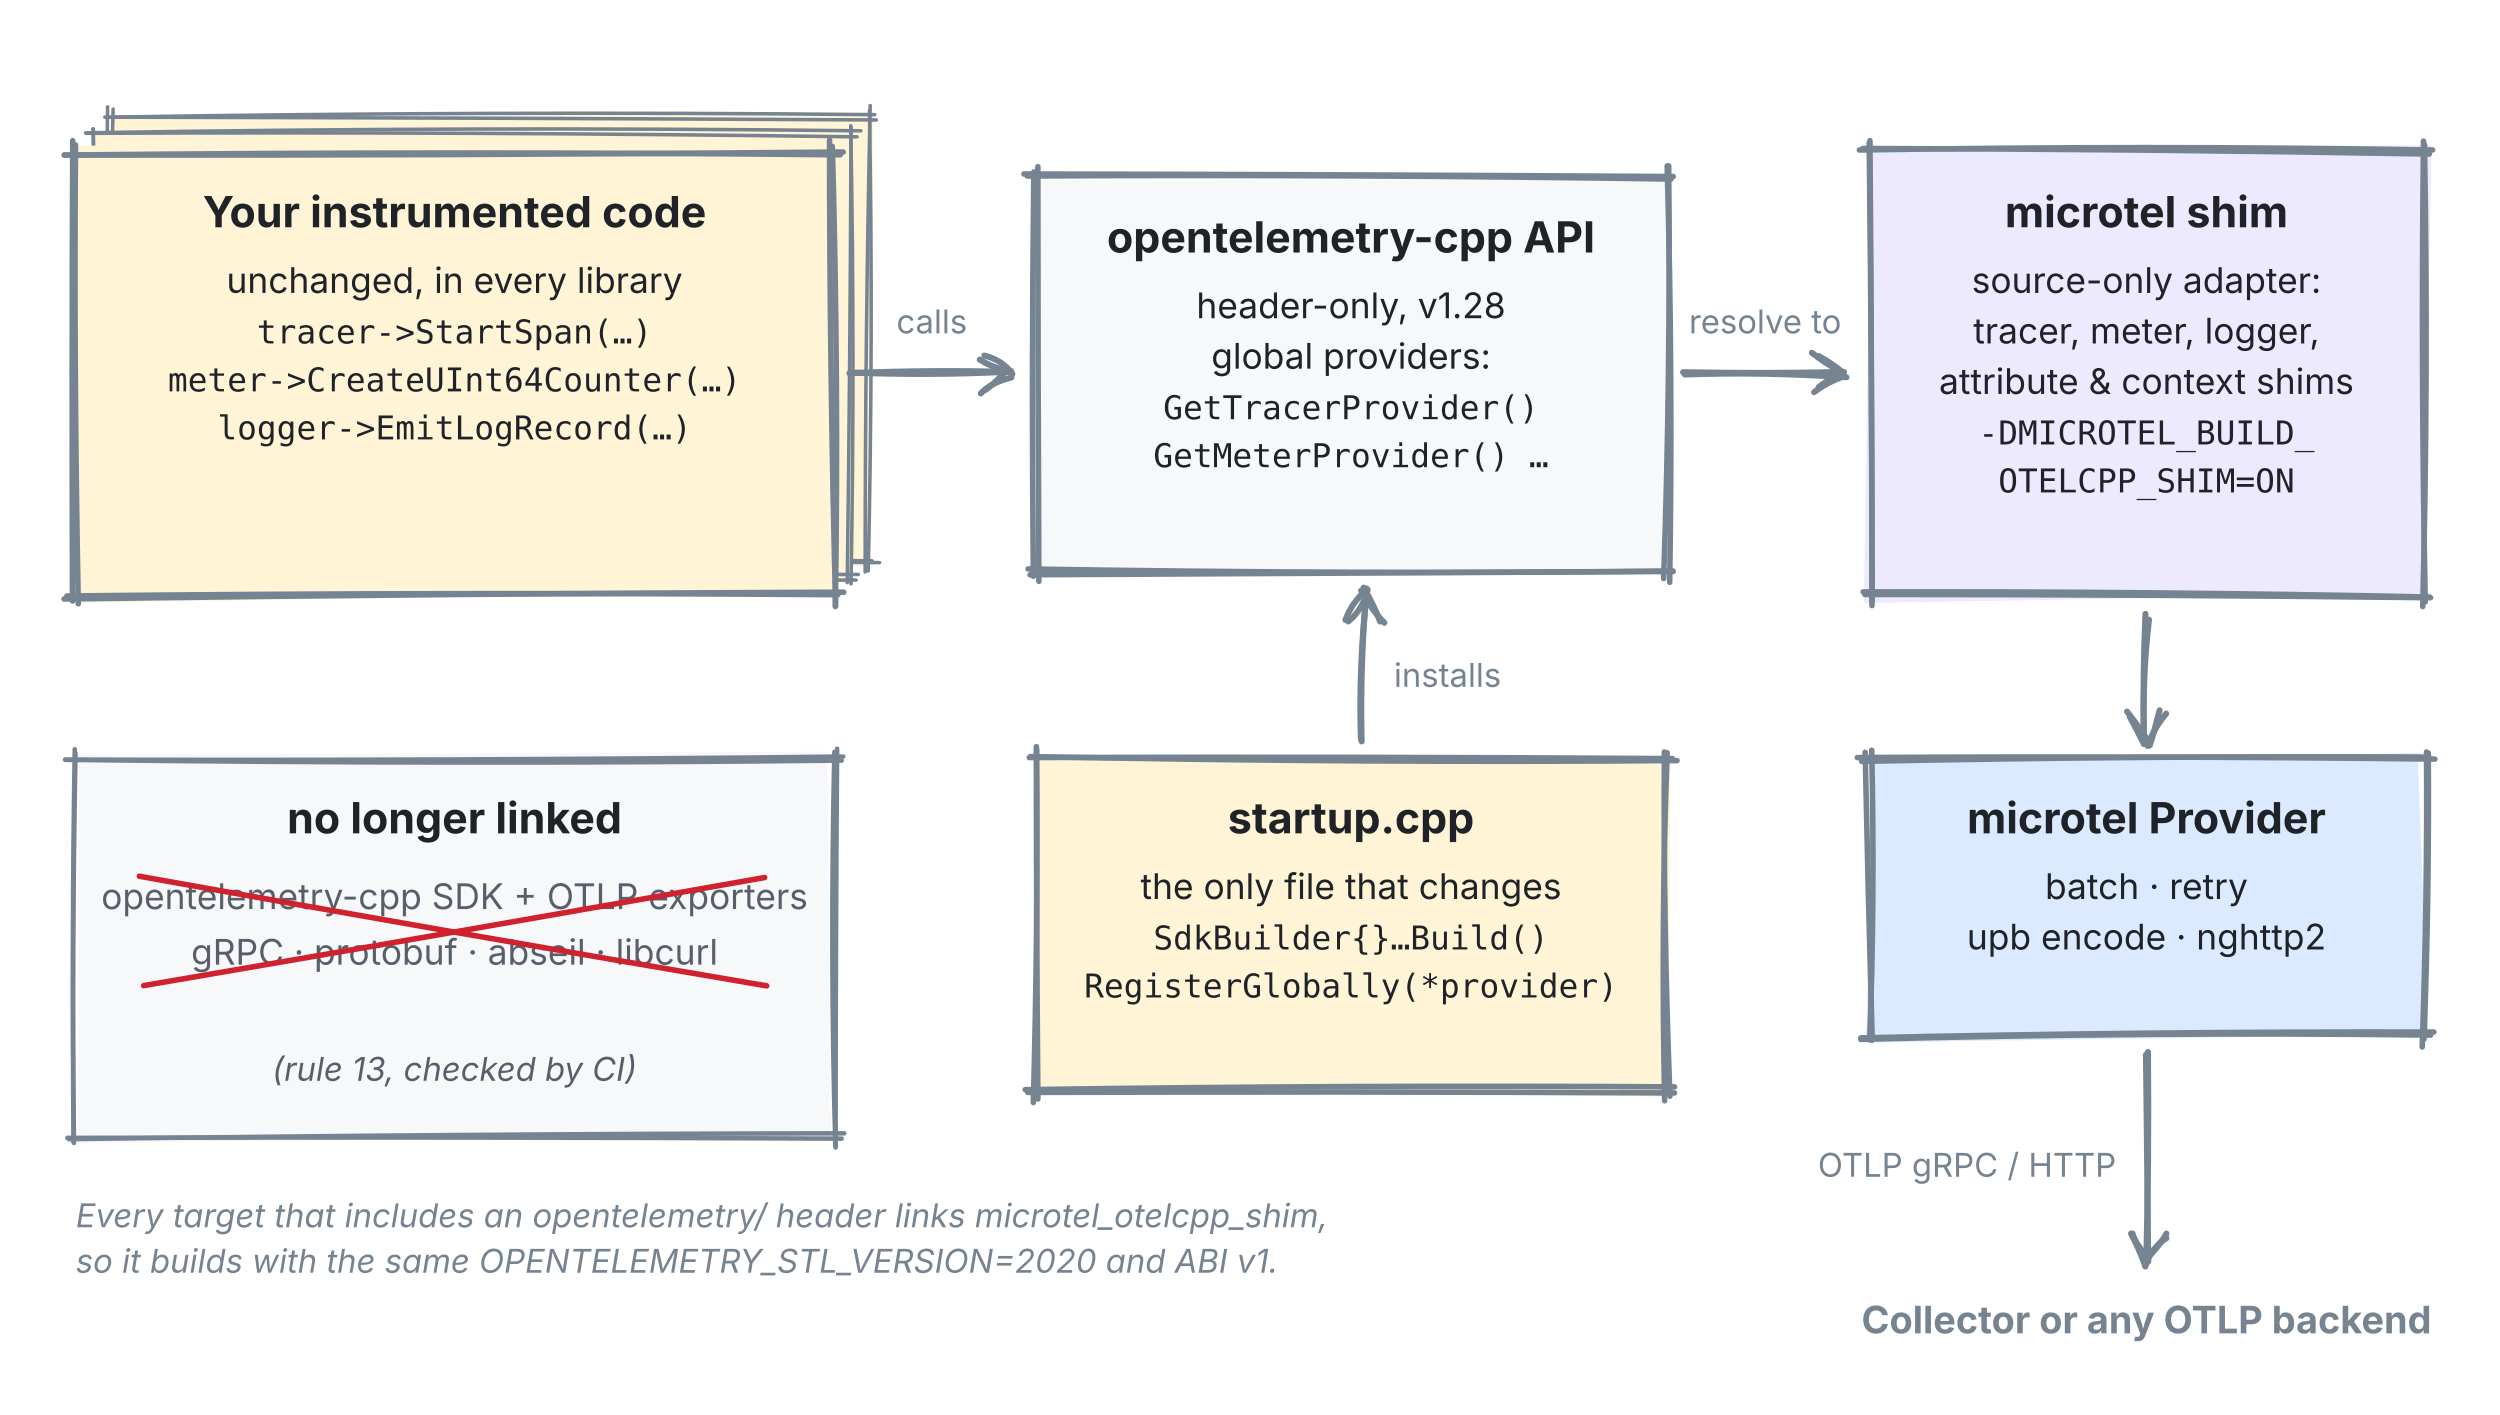
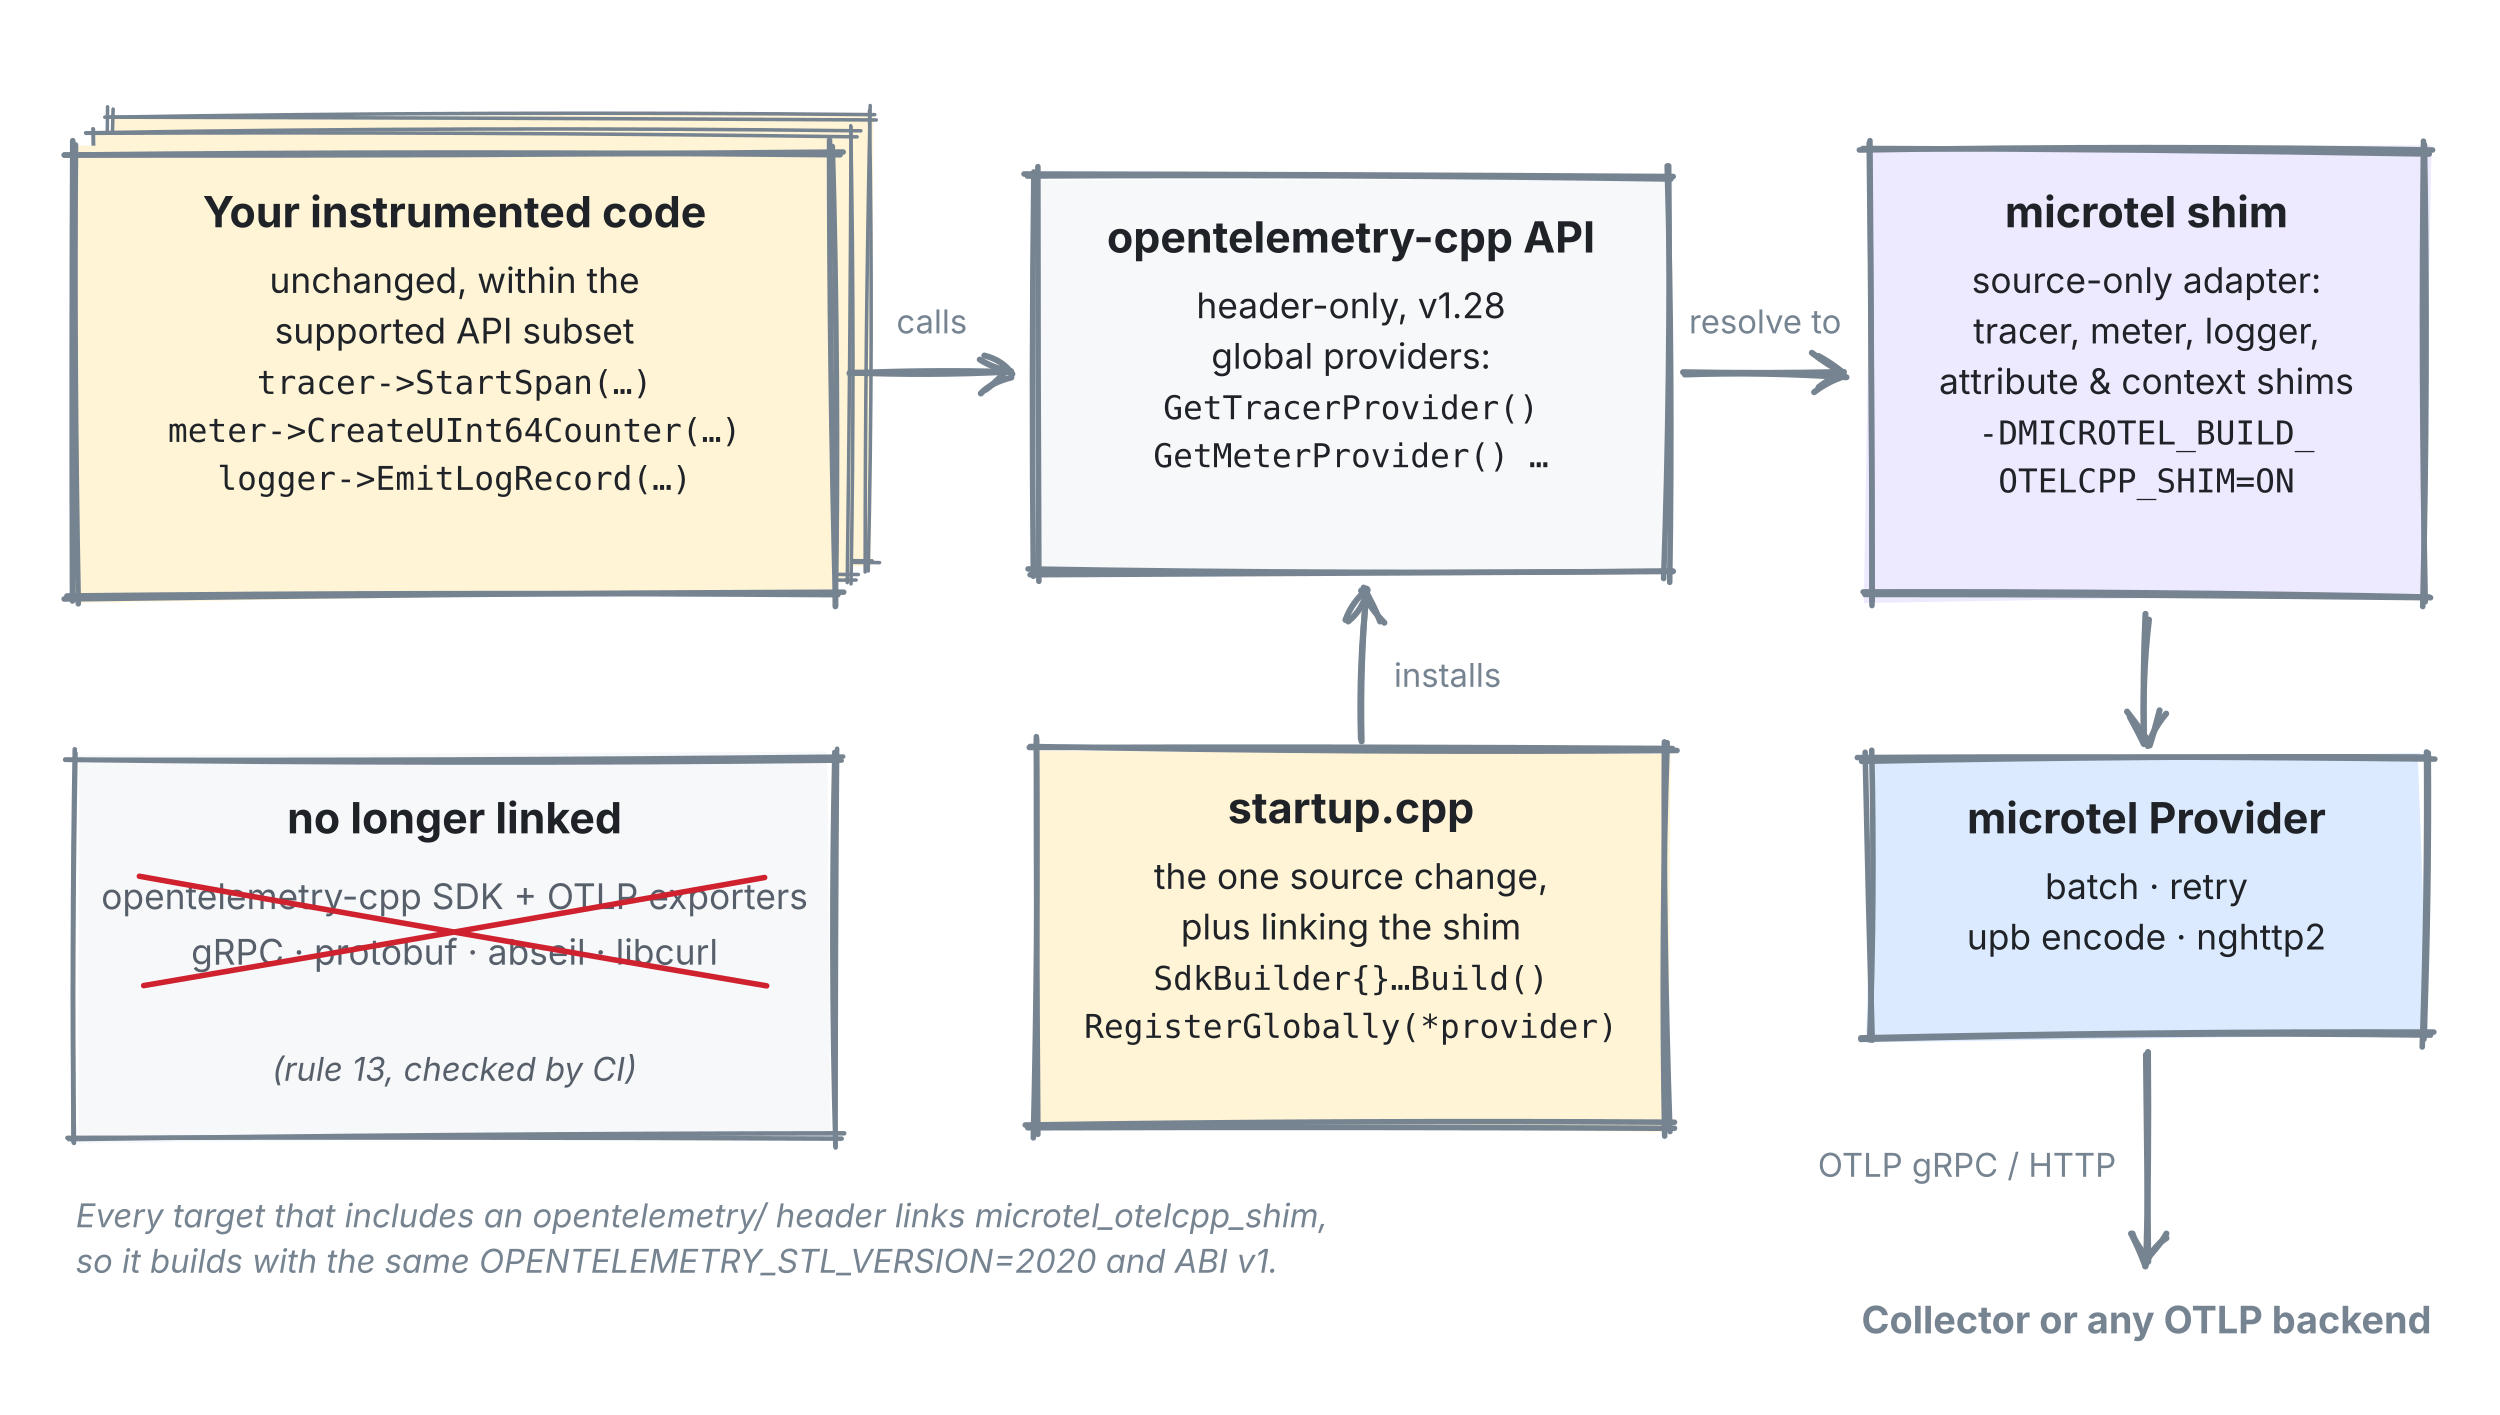
- <svg xmlns="http://www.w3.org/2000/svg" viewBox="0 0 990 560" width="990" height="560" role="img" aria-label="Using microtel through the opentelemetry-cpp shim: existing call sites keep calling the header-only opentelemetry-cpp API; startup.cpp builds a microtel Provider and calls RegisterGlobally, so the API's global providers resolve to the microtel shim, which exports through microtel over OTLP. The opentelemetry-cpp SDK, its exporters, gRPC, protobuf, abseil and libcurl are no longer linked.">
+ <svg xmlns="http://www.w3.org/2000/svg" viewBox="0 0 990 560" width="990" height="560" role="img" aria-label="Using microtel through the opentelemetry-cpp shim: existing call sites keep calling the header-only opentelemetry-cpp API; startup.cpp builds a microtel Provider and calls RegisterGlobally, so, within the supported subset of the API, the API's global providers resolve to the microtel shim, which exports through microtel over OTLP. The opentelemetry-cpp SDK, its exporters, gRPC, protobuf, abseil and libcurl are no longer linked.">
  <g font-family="'Avenir Next','Segoe UI Variable','Segoe UI',Inter,'Helvetica Neue',Helvetica,Arial,sans-serif">
    <polygon points="44.4,46.8 345.9,44.7 344.9,224.3 46.5,220.1" fill="#fff4d6" />
    <path d="M41.5 46.4 Q194.4 46.7 347.0 47.5" fill="none" stroke="#768390" stroke-width="1.4" stroke-linecap="round" />
    <path d="M42.4 46.4 Q194.4 43.9 346.4 45.4" fill="none" stroke="#768390" stroke-width="1.4" stroke-linecap="round" />
    <path d="M344.3 43.8 Q345.9 135.2 343.8 226.1" fill="none" stroke="#768390" stroke-width="1.4" stroke-linecap="round" />
    <path d="M344.6 41.8 Q342.6 132.9 342.6 226.5" fill="none" stroke="#768390" stroke-width="1.4" stroke-linecap="round" />
    <path d="M348.3 222.8 Q192.9 221.1 39.8 221.4" fill="none" stroke="#768390" stroke-width="1.4" stroke-linecap="round" />
    <path d="M345.4 222.1 Q191.5 220.2 40.4 221.7" fill="none" stroke="#768390" stroke-width="1.4" stroke-linecap="round" />
    <path d="M42.5 226.2 Q42.0 133.1 44.8 43.2" fill="none" stroke="#768390" stroke-width="1.4" stroke-linecap="round" />
    <path d="M42.8 224.4 Q41.4 132.0 42.6 42.3" fill="none" stroke="#768390" stroke-width="1.4" stroke-linecap="round" />
    <polygon points="37.9,52.7 336.8,52.1 337.2,230.7 35.8,226.4" fill="#fff4d6" />
    <path d="M33.9 52.6 Q189.1 50.0 340.9 51.8" fill="none" stroke="#768390" stroke-width="1.4" stroke-linecap="round" />
    <path d="M34.1 52.8 Q187.7 52.1 339.4 54.2" fill="none" stroke="#768390" stroke-width="1.4" stroke-linecap="round" />
    <path d="M337.0 50.4 Q336.7 141.5 335.5 230.7" fill="none" stroke="#768390" stroke-width="1.4" stroke-linecap="round" />
    <path d="M336.9 49.8 Q338.6 142.5 337.0 231.2" fill="none" stroke="#768390" stroke-width="1.4" stroke-linecap="round" />
    <path d="M339.9 227.5 Q186.0 227.0 33.7 230.0" fill="none" stroke="#768390" stroke-width="1.4" stroke-linecap="round" />
    <path d="M339.0 229.7 Q187.2 230.1 34.4 228.3" fill="none" stroke="#768390" stroke-width="1.4" stroke-linecap="round" />
    <path d="M38.5 233.1 Q39.5 143.6 36.8 51.0" fill="none" stroke="#768390" stroke-width="1.4" stroke-linecap="round" />
    <path d="M37.8 232.3 Q38.0 142.7 37.0 51.1" fill="none" stroke="#768390" stroke-width="1.4" stroke-linecap="round" />
    <polygon points="28.4,57.6 328.6,60.5 330.4,234.2 28.1,238.7" fill="#fff4d6" />
    <path d="M25.6 61.4 Q181.9 61.6 333.9 60.2" fill="none" stroke="#768390" stroke-width="2.2" stroke-linecap="round" />
    <path d="M25.4 61.4 Q180.5 59.8 332.7 61.3" fill="none" stroke="#768390" stroke-width="2.2" stroke-linecap="round" />
    <path d="M328.5 55.5 Q328.5 146.0 330.9 239.9" fill="none" stroke="#768390" stroke-width="2.2" stroke-linecap="round" />
    <path d="M329.6 58.0 Q332.2 150.2 330.8 240.2" fill="none" stroke="#768390" stroke-width="2.2" stroke-linecap="round" />
    <path d="M334.1 234.5 Q180.3 235.0 25.4 237.2" fill="none" stroke="#768390" stroke-width="2.2" stroke-linecap="round" />
    <path d="M331.8 235.5 Q178.9 234.4 26.5 236.0" fill="none" stroke="#768390" stroke-width="2.2" stroke-linecap="round" />
    <path d="M28.7 238.0 Q28.4 145.3 28.8 55.7" fill="none" stroke="#768390" stroke-width="2.2" stroke-linecap="round" />
    <path d="M31.0 239.1 Q29.2 146.2 29.9 57.4" fill="none" stroke="#768390" stroke-width="2.2" stroke-linecap="round" />
    <text x="180.0" y="90" fill="#1f2328" font-size="17" font-weight="bold" font-style="normal" text-anchor="middle">Your instrumented code</text>
-     <text x="180.0" y="116" fill="#1f2328" font-size="14" font-weight="normal" font-style="normal" text-anchor="middle">unchanged, in every library</text>
-     <text x="180.0" y="136" fill="#1f2328" font-size="13" text-anchor="middle" font-family="ui-monospace,SFMono-Regular,Menlo,Consolas,monospace">tracer-&gt;StartSpan(…)</text>
-     <text x="180.0" y="155" fill="#1f2328" font-size="13" text-anchor="middle" font-family="ui-monospace,SFMono-Regular,Menlo,Consolas,monospace">meter-&gt;CreateUInt64Counter(…)</text>
-     <text x="180.0" y="174" fill="#1f2328" font-size="13" text-anchor="middle" font-family="ui-monospace,SFMono-Regular,Menlo,Consolas,monospace">logger-&gt;EmitLogRecord(…)</text>
+     <text x="180.0" y="116" fill="#1f2328" font-size="14" font-weight="normal" font-style="normal" text-anchor="middle">unchanged, within the</text>
+     <text x="180.0" y="136" fill="#1f2328" font-size="14" font-weight="normal" font-style="normal" text-anchor="middle">supported API subset</text>
+     <text x="180.0" y="156" fill="#1f2328" font-size="13" text-anchor="middle" font-family="ui-monospace,SFMono-Regular,Menlo,Consolas,monospace">tracer-&gt;StartSpan(…)</text>
+     <text x="180.0" y="175" fill="#1f2328" font-size="13" text-anchor="middle" font-family="ui-monospace,SFMono-Regular,Menlo,Consolas,monospace">meter-&gt;CreateUInt64Counter(…)</text>
+     <text x="180.0" y="194" fill="#1f2328" font-size="13" text-anchor="middle" font-family="ui-monospace,SFMono-Regular,Menlo,Consolas,monospace">logger-&gt;EmitLogRecord(…)</text>
    <path d="M336.7 147.5 Q367.3 148.8 399.6 147.2" fill="none" stroke="#768390" stroke-width="2.4" stroke-linecap="round" />
    <path d="M336.4 147.8 Q369.0 146.4 399.6 147.3" fill="none" stroke="#768390" stroke-width="2.4" stroke-linecap="round" />
    <path d="M398.5 146.9 Q392.8 152.7 390.4 154.3" fill="none" stroke="#768390" stroke-width="2.4" stroke-linecap="round" />
    <path d="M400.5 149.5 Q392.4 151.5 388.4 155.8" fill="none" stroke="#768390" stroke-width="2.4" stroke-linecap="round" />
    <path d="M400.9 148.1 Q397.0 142.6 389.8 140.8" fill="none" stroke="#768390" stroke-width="2.4" stroke-linecap="round" />
    <path d="M400.4 147.0 Q393.9 146.1 388.0 142.4" fill="none" stroke="#768390" stroke-width="2.4" stroke-linecap="round" />
    <text x="369" y="132" fill="#768390" font-size="13" font-weight="normal" font-style="normal" text-anchor="middle">calls</text>
    <polygon points="408.7,71.4 662.4,70.8 658.4,227.0 412.7,227.8" fill="#f6f8fa" />
    <path d="M406.8 69.7 Q532.8 69.0 661.7 70.9" fill="none" stroke="#768390" stroke-width="2.2" stroke-linecap="round" />
    <path d="M405.5 68.9 Q532.6 69.1 662.6 69.9" fill="none" stroke="#768390" stroke-width="2.2" stroke-linecap="round" />
    <path d="M660.8 65.7 Q661.6 149.2 658.8 229.1" fill="none" stroke="#768390" stroke-width="2.2" stroke-linecap="round" />
    <path d="M660.2 65.7 Q662.5 148.3 661.2 230.6" fill="none" stroke="#768390" stroke-width="2.2" stroke-linecap="round" />
    <path d="M662.6 226.3 Q535.2 227.0 407.9 227.6" fill="none" stroke="#768390" stroke-width="2.2" stroke-linecap="round" />
    <path d="M662.4 226.1 Q534.6 227.5 407.1 225.3" fill="none" stroke="#768390" stroke-width="2.2" stroke-linecap="round" />
    <path d="M409.2 228.2 Q408.4 149.6 409.4 68.1" fill="none" stroke="#768390" stroke-width="2.2" stroke-linecap="round" />
    <path d="M411.4 230.2 Q411.0 149.5 411.0 66.0" fill="none" stroke="#768390" stroke-width="2.2" stroke-linecap="round" />
    <text x="535.0" y="100" fill="#1f2328" font-size="17" font-weight="bold" font-style="normal" text-anchor="middle">opentelemetry-cpp API</text>
    <text x="535.0" y="126" fill="#1f2328" font-size="14" font-weight="normal" font-style="normal" text-anchor="middle">header-only, v1.28</text>
    <text x="535.0" y="146" fill="#1f2328" font-size="14" font-weight="normal" font-style="normal" text-anchor="middle">global providers:</text>
    <text x="535.0" y="166" fill="#1f2328" font-size="13" text-anchor="middle" font-family="ui-monospace,SFMono-Regular,Menlo,Consolas,monospace">GetTracerProvider()</text>
    <text x="535.0" y="185" fill="#1f2328" font-size="13" text-anchor="middle" font-family="ui-monospace,SFMono-Regular,Menlo,Consolas,monospace">GetMeterProvider() …</text>
    <path d="M667.2 148.3 Q698.5 147.2 731.2 149.4" fill="none" stroke="#768390" stroke-width="2.4" stroke-linecap="round" />
    <path d="M666.5 147.4 Q699.7 148.0 730.2 147.3" fill="none" stroke="#768390" stroke-width="2.4" stroke-linecap="round" />
    <path d="M730.4 149.0 Q723.7 151.2 718.4 155.3" fill="none" stroke="#768390" stroke-width="2.4" stroke-linecap="round" />
    <path d="M728.8 148.9 Q725.4 149.2 720.2 153.3" fill="none" stroke="#768390" stroke-width="2.4" stroke-linecap="round" />
    <path d="M729.7 147.4 Q725.0 143.6 720.2 141.0" fill="none" stroke="#768390" stroke-width="2.4" stroke-linecap="round" />
    <path d="M729.2 147.2 Q723.6 144.5 717.5 139.7" fill="none" stroke="#768390" stroke-width="2.4" stroke-linecap="round" />
    <text x="699" y="132" fill="#768390" font-size="13" font-weight="normal" font-style="normal" text-anchor="middle">resolve to</text>
    <polygon points="741.0,58.6 962.9,57.5 959.6,235.0 738.1,238.8" fill="#ede9fe" />
    <path d="M737.7 58.8 Q849.3 59.0 962.0 61.0" fill="none" stroke="#768390" stroke-width="2.2" stroke-linecap="round" />
    <path d="M736.3 59.4 Q850.2 57.5 963.3 59.4" fill="none" stroke="#768390" stroke-width="2.2" stroke-linecap="round" />
    <path d="M960.1 57.3 Q961.7 149.4 959.4 240.2" fill="none" stroke="#768390" stroke-width="2.2" stroke-linecap="round" />
    <path d="M959.7 55.9 Q958.6 147.3 960.4 238.3" fill="none" stroke="#768390" stroke-width="2.2" stroke-linecap="round" />
    <path d="M962.0 236.4 Q850.5 234.1 737.8 234.4" fill="none" stroke="#768390" stroke-width="2.2" stroke-linecap="round" />
    <path d="M962.5 236.7 Q851.6 235.4 738.5 235.4" fill="none" stroke="#768390" stroke-width="2.2" stroke-linecap="round" />
    <path d="M741.4 238.0 Q741.2 147.9 740.5 55.7" fill="none" stroke="#768390" stroke-width="2.2" stroke-linecap="round" />
    <path d="M741.3 239.8 Q741.3 148.9 740.2 56.7" fill="none" stroke="#768390" stroke-width="2.2" stroke-linecap="round" />
    <text x="850.0" y="90" fill="#1f2328" font-size="17" font-weight="bold" font-style="normal" text-anchor="middle">microtel shim</text>
    <text x="850.0" y="116" fill="#1f2328" font-size="14" font-weight="normal" font-style="normal" text-anchor="middle">source-only adapter:</text>
    <text x="850.0" y="136" fill="#1f2328" font-size="14" font-weight="normal" font-style="normal" text-anchor="middle">tracer, meter, logger,</text>
    <text x="850.0" y="156" fill="#1f2328" font-size="14" font-weight="normal" font-style="normal" text-anchor="middle">attribute &amp; context shims</text>
    <text x="850.0" y="176" fill="#1f2328" font-size="13" text-anchor="middle" font-family="ui-monospace,SFMono-Regular,Menlo,Consolas,monospace">-DMICROTEL_BUILD_</text>
    <text x="850.0" y="195" fill="#1f2328" font-size="13" text-anchor="middle" font-family="ui-monospace,SFMono-Regular,Menlo,Consolas,monospace">OTELCPP_SHIM=ON</text>
-     <polygon points="410.7,301.3 661.5,302.6 660.7,434.3 411.4,431.3" fill="#fff4d6" />
-     <path d="M408.0 299.6 Q537.8 302.2 664.1 301.2" fill="none" stroke="#768390" stroke-width="2.2" stroke-linecap="round" />
-     <path d="M407.6 300.0 Q536.7 299.6 662.3 300.4" fill="none" stroke="#768390" stroke-width="2.2" stroke-linecap="round" />
-     <path d="M659.1 297.8 Q658.6 364.2 661.3 434.1" fill="none" stroke="#768390" stroke-width="2.2" stroke-linecap="round" />
-     <path d="M660.2 298.1 Q657.7 365.7 659.2 435.9" fill="none" stroke="#768390" stroke-width="2.2" stroke-linecap="round" />
-     <path d="M663.1 432.8 Q534.4 432.2 407.0 432.6" fill="none" stroke="#768390" stroke-width="2.2" stroke-linecap="round" />
-     <path d="M663.1 430.4 Q535.2 429.6 406.0 431.5" fill="none" stroke="#768390" stroke-width="2.2" stroke-linecap="round" />
-     <path d="M409.2 436.6 Q411.1 367.6 410.5 296.7" fill="none" stroke="#768390" stroke-width="2.2" stroke-linecap="round" />
-     <path d="M411.0 435.2 Q410.4 365.0 410.4 295.7" fill="none" stroke="#768390" stroke-width="2.2" stroke-linecap="round" />
-     <text x="535.0" y="330" fill="#1f2328" font-size="17" font-weight="bold" font-style="normal" text-anchor="middle">startup.cpp</text>
-     <text x="535.0" y="356" fill="#1f2328" font-size="14" font-weight="normal" font-style="normal" text-anchor="middle">the only file that changes</text>
-     <text x="535.0" y="376" fill="#1f2328" font-size="13" text-anchor="middle" font-family="ui-monospace,SFMono-Regular,Menlo,Consolas,monospace">SdkBuilder{}…Build()</text>
-     <text x="535.0" y="395" fill="#1f2328" font-size="13" text-anchor="middle" font-family="ui-monospace,SFMono-Regular,Menlo,Consolas,monospace">RegisterGlobally(*provider)</text>
+     <polygon points="410.7,297.3 661.5,298.6 660.7,448.3 411.4,445.3" fill="#fff4d6" />
+     <path d="M408.0 295.6 Q537.8 298.2 664.1 297.2" fill="none" stroke="#768390" stroke-width="2.2" stroke-linecap="round" />
+     <path d="M407.6 296.0 Q536.7 295.6 662.3 296.4" fill="none" stroke="#768390" stroke-width="2.2" stroke-linecap="round" />
+     <path d="M659.1 293.8 Q658.6 369.2 661.3 448.1" fill="none" stroke="#768390" stroke-width="2.2" stroke-linecap="round" />
+     <path d="M660.2 294.1 Q657.7 370.7 659.2 449.9" fill="none" stroke="#768390" stroke-width="2.2" stroke-linecap="round" />
+     <path d="M663.1 446.8 Q534.4 446.2 407.0 446.6" fill="none" stroke="#768390" stroke-width="2.2" stroke-linecap="round" />
+     <path d="M663.1 444.4 Q535.2 443.6 406.0 445.5" fill="none" stroke="#768390" stroke-width="2.2" stroke-linecap="round" />
+     <path d="M409.2 450.6 Q411.1 372.6 410.5 292.7" fill="none" stroke="#768390" stroke-width="2.2" stroke-linecap="round" />
+     <path d="M411.0 449.2 Q410.4 370.0 410.4 291.7" fill="none" stroke="#768390" stroke-width="2.2" stroke-linecap="round" />
+     <text x="535.0" y="326" fill="#1f2328" font-size="17" font-weight="bold" font-style="normal" text-anchor="middle">startup.cpp</text>
+     <text x="535.0" y="352" fill="#1f2328" font-size="14" font-weight="normal" font-style="normal" text-anchor="middle">the one source change,</text>
+     <text x="535.0" y="372" fill="#1f2328" font-size="14" font-weight="normal" font-style="normal" text-anchor="middle">plus linking the shim</text>
+     <text x="535.0" y="392" fill="#1f2328" font-size="13" text-anchor="middle" font-family="ui-monospace,SFMono-Regular,Menlo,Consolas,monospace">SdkBuilder{}…Build()</text>
+     <text x="535.0" y="411" fill="#1f2328" font-size="13" text-anchor="middle" font-family="ui-monospace,SFMono-Regular,Menlo,Consolas,monospace">RegisterGlobally(*provider)</text>
    <path d="M539.2 293.6 Q538.5 262.6 541.2 233.1" fill="none" stroke="#768390" stroke-width="2.4" stroke-linecap="round" />
    <path d="M538.9 292.5 Q538.0 263.5 541.3 234.2" fill="none" stroke="#768390" stroke-width="2.4" stroke-linecap="round" />
    <path d="M539.0 233.9 Q543.1 241.5 548.2 246.6" fill="none" stroke="#768390" stroke-width="2.4" stroke-linecap="round" />
    <path d="M540.0 232.7 Q544.4 240.3 546.5 246.1" fill="none" stroke="#768390" stroke-width="2.4" stroke-linecap="round" />
    <path d="M541.6 233.6 Q539.6 241.5 533.9 246.1" fill="none" stroke="#768390" stroke-width="2.4" stroke-linecap="round" />
    <path d="M541.2 233.5 Q535.3 238.6 532.8 245.5" fill="none" stroke="#768390" stroke-width="2.4" stroke-linecap="round" />
    <text x="552" y="272" fill="#768390" font-size="13" font-weight="normal" font-style="normal" text-anchor="start">installs</text>
    <path d="M849.6 243.1 Q848.5 266.8 849.0 294.5" fill="none" stroke="#768390" stroke-width="2.4" stroke-linecap="round" />
    <path d="M851.0 245.4 Q848.2 268.8 849.1 294.6" fill="none" stroke="#768390" stroke-width="2.4" stroke-linecap="round" />
    <path d="M848.9 294.5 Q846.9 290.3 843.4 283.9" fill="none" stroke="#768390" stroke-width="2.4" stroke-linecap="round" />
    <path d="M851.2 294.3 Q848.3 289.5 842.3 281.8" fill="none" stroke="#768390" stroke-width="2.4" stroke-linecap="round" />
    <path d="M850.5 295.4 Q852.7 288.7 857.8 282.6" fill="none" stroke="#768390" stroke-width="2.4" stroke-linecap="round" />
    <path d="M851.3 295.2 Q853.0 290.1 855.2 281.3" fill="none" stroke="#768390" stroke-width="2.4" stroke-linecap="round" />
    <polygon points="742.3,302.0 957.4,298.2 961.6,409.6 738.9,412.8" fill="#dbeafe" />
    <path d="M735.5 300.0 Q851.5 299.3 964.2 300.6" fill="none" stroke="#768390" stroke-width="2.2" stroke-linecap="round" />
    <path d="M737.2 301.5 Q851.7 299.2 961.8 299.8" fill="none" stroke="#768390" stroke-width="2.2" stroke-linecap="round" />
    <path d="M960.9 297.8 Q961.3 354.6 959.2 414.6" fill="none" stroke="#768390" stroke-width="2.2" stroke-linecap="round" />
    <path d="M961.6 298.2 Q962.0 355.2 959.9 411.5" fill="none" stroke="#768390" stroke-width="2.2" stroke-linecap="round" />
    <path d="M963.8 408.7 Q851.4 408.4 736.9 411.0" fill="none" stroke="#768390" stroke-width="2.2" stroke-linecap="round" />
    <path d="M962.5 409.9 Q851.6 408.5 736.9 411.6" fill="none" stroke="#768390" stroke-width="2.2" stroke-linecap="round" />
    <path d="M740.4 411.8 Q742.5 356.3 741.2 297.1" fill="none" stroke="#768390" stroke-width="2.2" stroke-linecap="round" />
    <path d="M741.4 411.9 Q739.8 356.1 738.6 297.9" fill="none" stroke="#768390" stroke-width="2.2" stroke-linecap="round" />
    <text x="850.0" y="330" fill="#1f2328" font-size="17" font-weight="bold" font-style="normal" text-anchor="middle">microtel Provider</text>
    <text x="850.0" y="356" fill="#1f2328" font-size="14" font-weight="normal" font-style="normal" text-anchor="middle">batch · retry</text>
    <text x="850.0" y="376" fill="#1f2328" font-size="14" font-weight="normal" font-style="normal" text-anchor="middle">upb encode · nghttp2</text>
    <path d="M849.8 417.7 Q850.3 458.2 850.7 499.6" fill="none" stroke="#768390" stroke-width="2.4" stroke-linecap="round" />
    <path d="M850.6 416.6 Q851.0 460.2 849.9 500.3" fill="none" stroke="#768390" stroke-width="2.4" stroke-linecap="round" />
    <path d="M849.6 501.5 Q847.0 494.4 843.9 488.5" fill="none" stroke="#768390" stroke-width="2.4" stroke-linecap="round" />
    <path d="M850.5 498.5 Q845.3 491.7 844.5 488.5" fill="none" stroke="#768390" stroke-width="2.4" stroke-linecap="round" />
    <path d="M849.5 499.2 Q855.5 492.9 857.9 488.5" fill="none" stroke="#768390" stroke-width="2.4" stroke-linecap="round" />
    <path d="M849.5 501.4 Q852.0 494.0 857.9 490.3" fill="none" stroke="#768390" stroke-width="2.4" stroke-linecap="round" />
    <text x="838" y="466" fill="#768390" font-size="13" font-weight="normal" font-style="normal" text-anchor="end">OTLP gRPC / HTTP</text>
    <text x="850" y="528" fill="#768390" font-size="15" font-weight="bold" font-style="normal" text-anchor="middle">Collector or any OTLP backend</text>
    <polygon points="31.2,299.0 327.6,297.6 328.9,448.9 31.0,452.9" fill="#f6f8fa" />
    <path d="M25.9 300.9 Q181.8 302.9 333.3 301.2" fill="none" stroke="#768390" stroke-width="1.8" stroke-linecap="round" />
    <path d="M25.8 300.8 Q177.8 301.3 333.9 299.6" fill="none" stroke="#768390" stroke-width="1.8" stroke-linecap="round" />
    <path d="M330.4 297.8 Q328.6 377.7 330.8 453.8" fill="none" stroke="#768390" stroke-width="1.8" stroke-linecap="round" />
    <path d="M331.5 296.5 Q330.9 374.7 330.9 454.4" fill="none" stroke="#768390" stroke-width="1.8" stroke-linecap="round" />
    <path d="M333.3 450.9 Q182.0 450.2 26.7 450.6" fill="none" stroke="#768390" stroke-width="1.8" stroke-linecap="round" />
    <path d="M334.3 448.8 Q180.4 449.0 27.3 451.1" fill="none" stroke="#768390" stroke-width="1.8" stroke-linecap="round" />
    <path d="M29.3 452.6 Q28.3 375.1 29.6 296.7" fill="none" stroke="#768390" stroke-width="1.8" stroke-linecap="round" />
    <path d="M29.1 452.2 Q28.5 373.9 29.9 298.3" fill="none" stroke="#768390" stroke-width="1.8" stroke-linecap="round" />
    <text x="180" y="330" fill="#1f2328" font-size="17" font-weight="bold" font-style="normal" text-anchor="middle">no longer linked</text>
    <text x="180" y="360" fill="#57606a" font-size="14" font-weight="normal" font-style="normal" text-anchor="middle">opentelemetry-cpp SDK + OTLP exporters</text>
    <text x="180" y="382" fill="#57606a" font-size="14" font-weight="normal" font-style="normal" text-anchor="middle">gRPC · protobuf · abseil · libcurl</text>
    <path d="M56.9 390.3 Q178.5 369.5 302.8 347.5" fill="none" stroke="#cf222e" stroke-width="2.2" stroke-linecap="round" />
    <path d="M55.2 347.0 Q180.7 369.6 303.6 390.4" fill="none" stroke="#cf222e" stroke-width="2.2" stroke-linecap="round" />
    <text x="180" y="428" fill="#57606a" font-size="13" font-weight="normal" font-style="italic" text-anchor="middle">(rule 13, checked by CI)</text>
    <text x="30" y="486" fill="#768390" font-size="13" font-weight="normal" font-style="italic" text-anchor="start">Every target that includes an opentelemetry/ header links microtel_otelcpp_shim,</text>
    <text x="30" y="504" fill="#768390" font-size="13" font-weight="normal" font-style="italic" text-anchor="start">so it builds with the same OPENTELEMETRY_STL_VERSION=2020 and ABI v1.</text>
  </g>
</svg>
